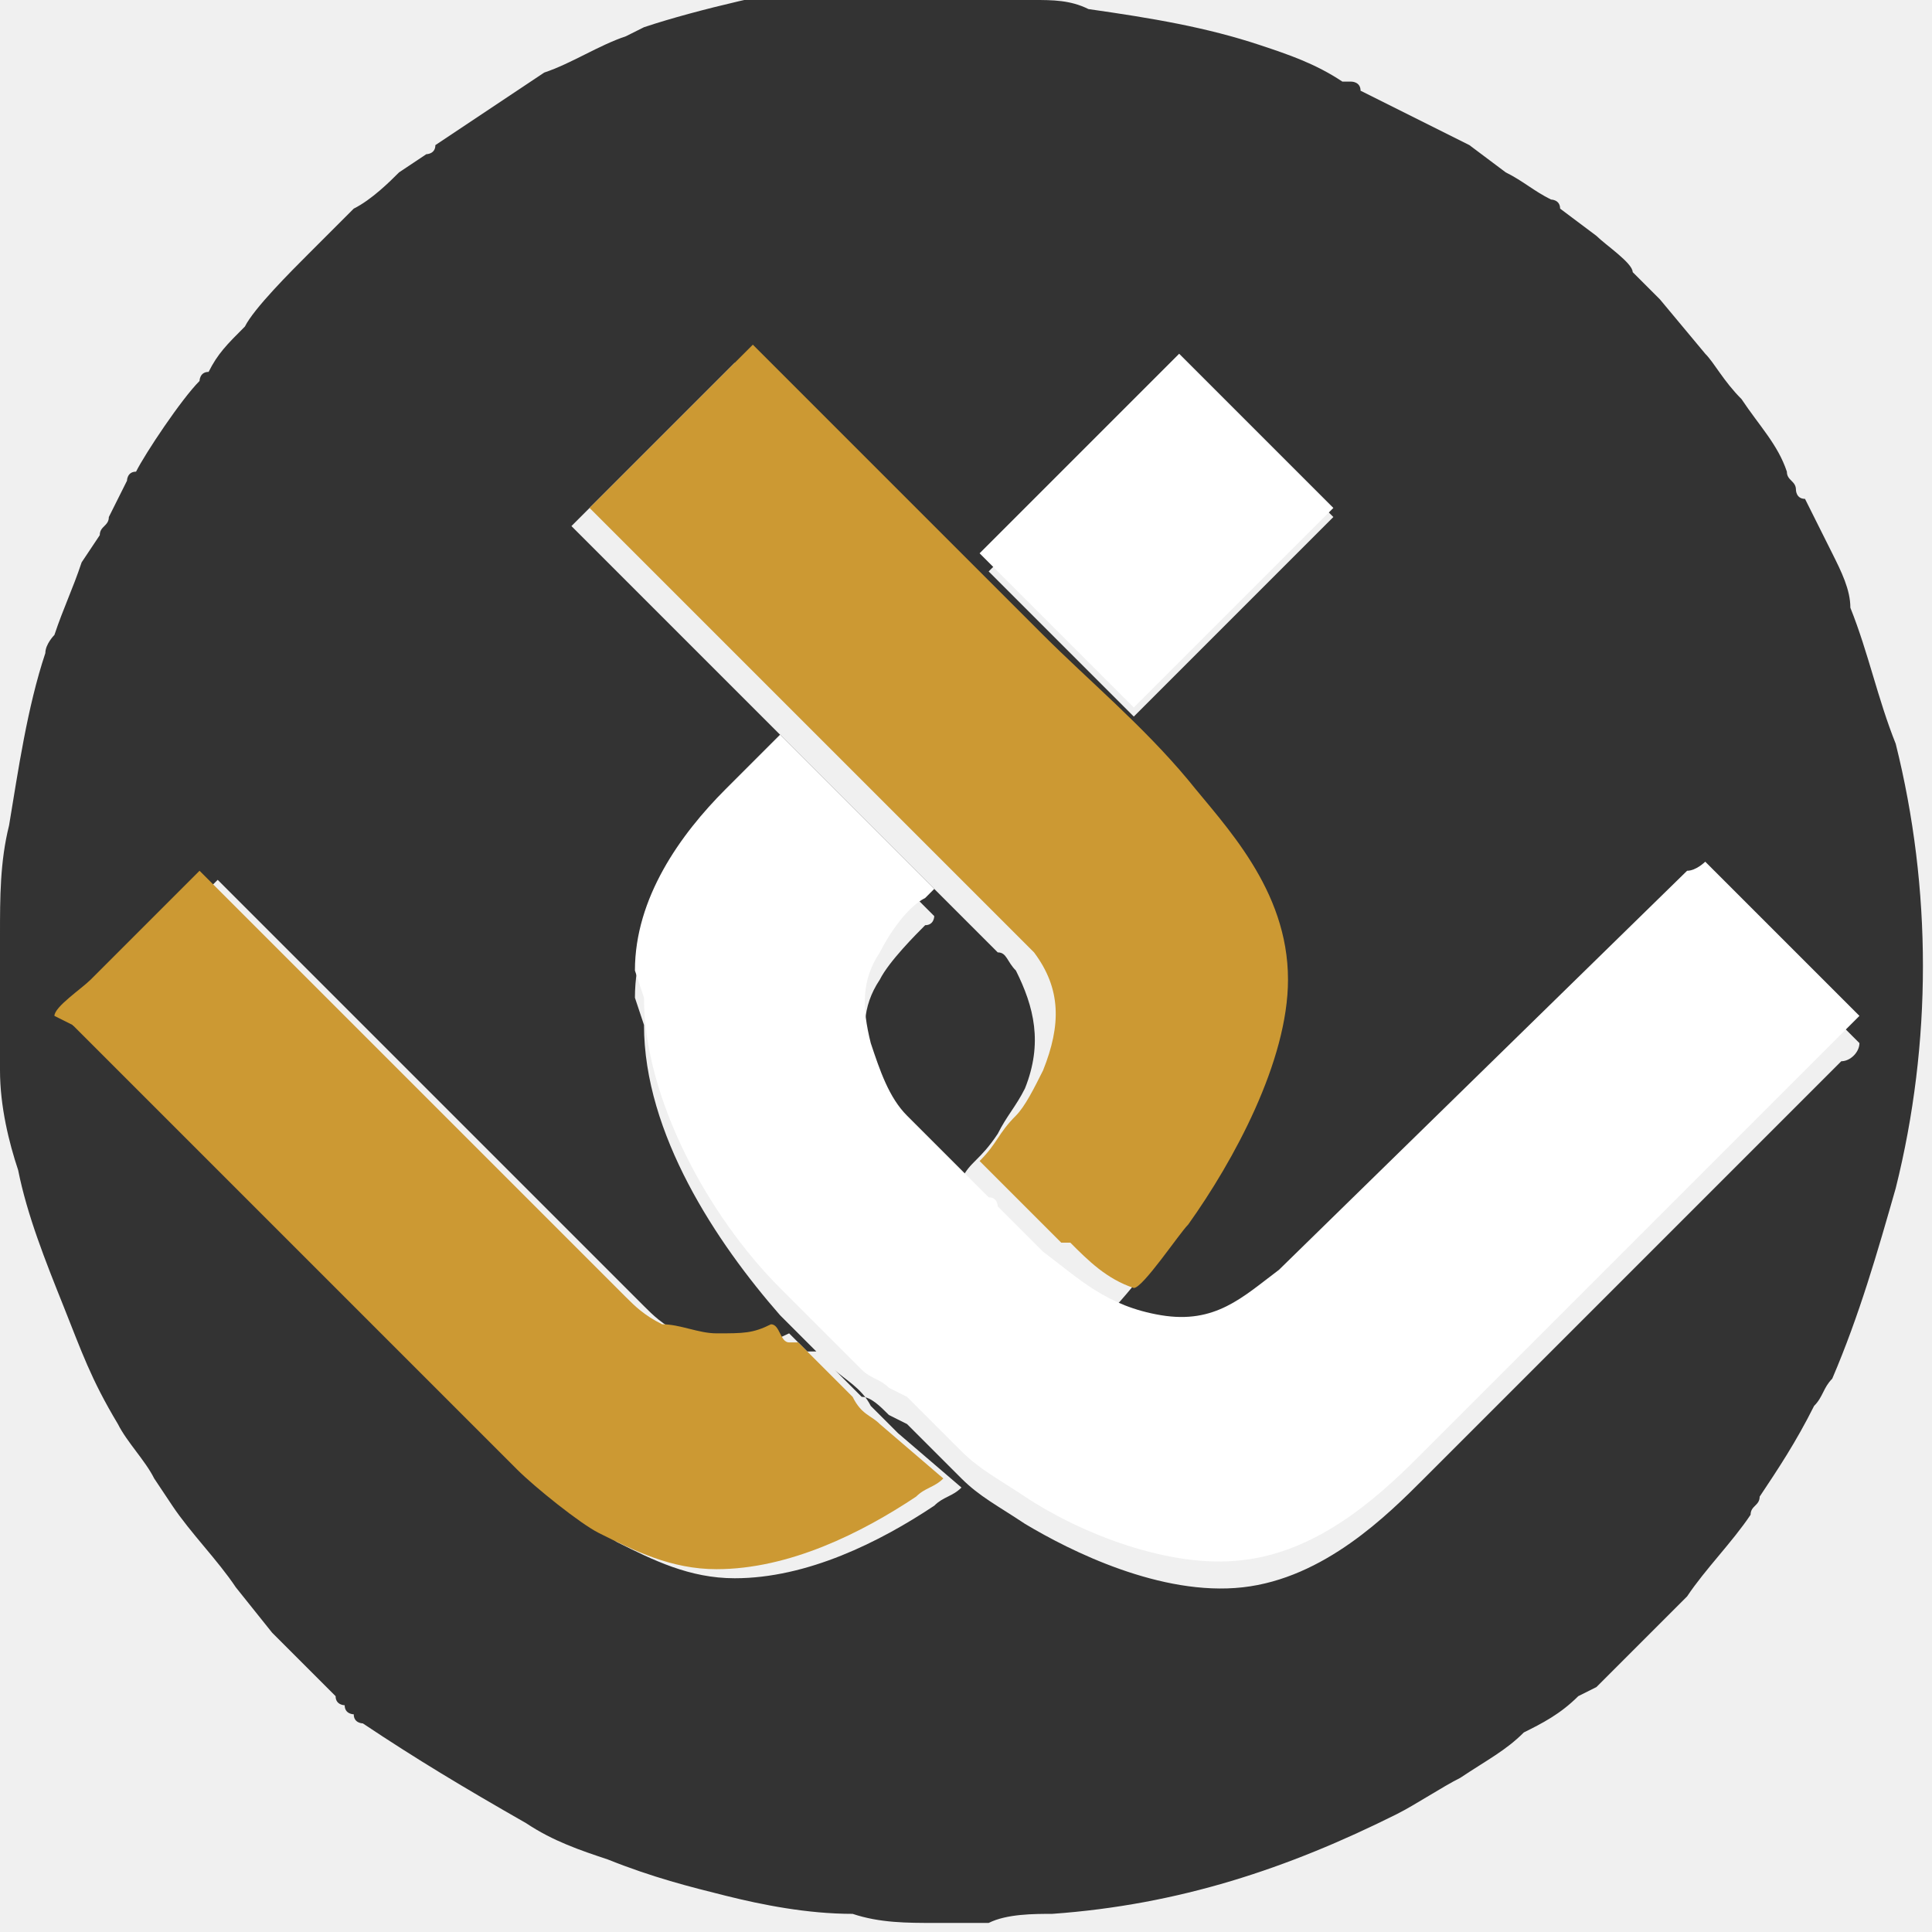
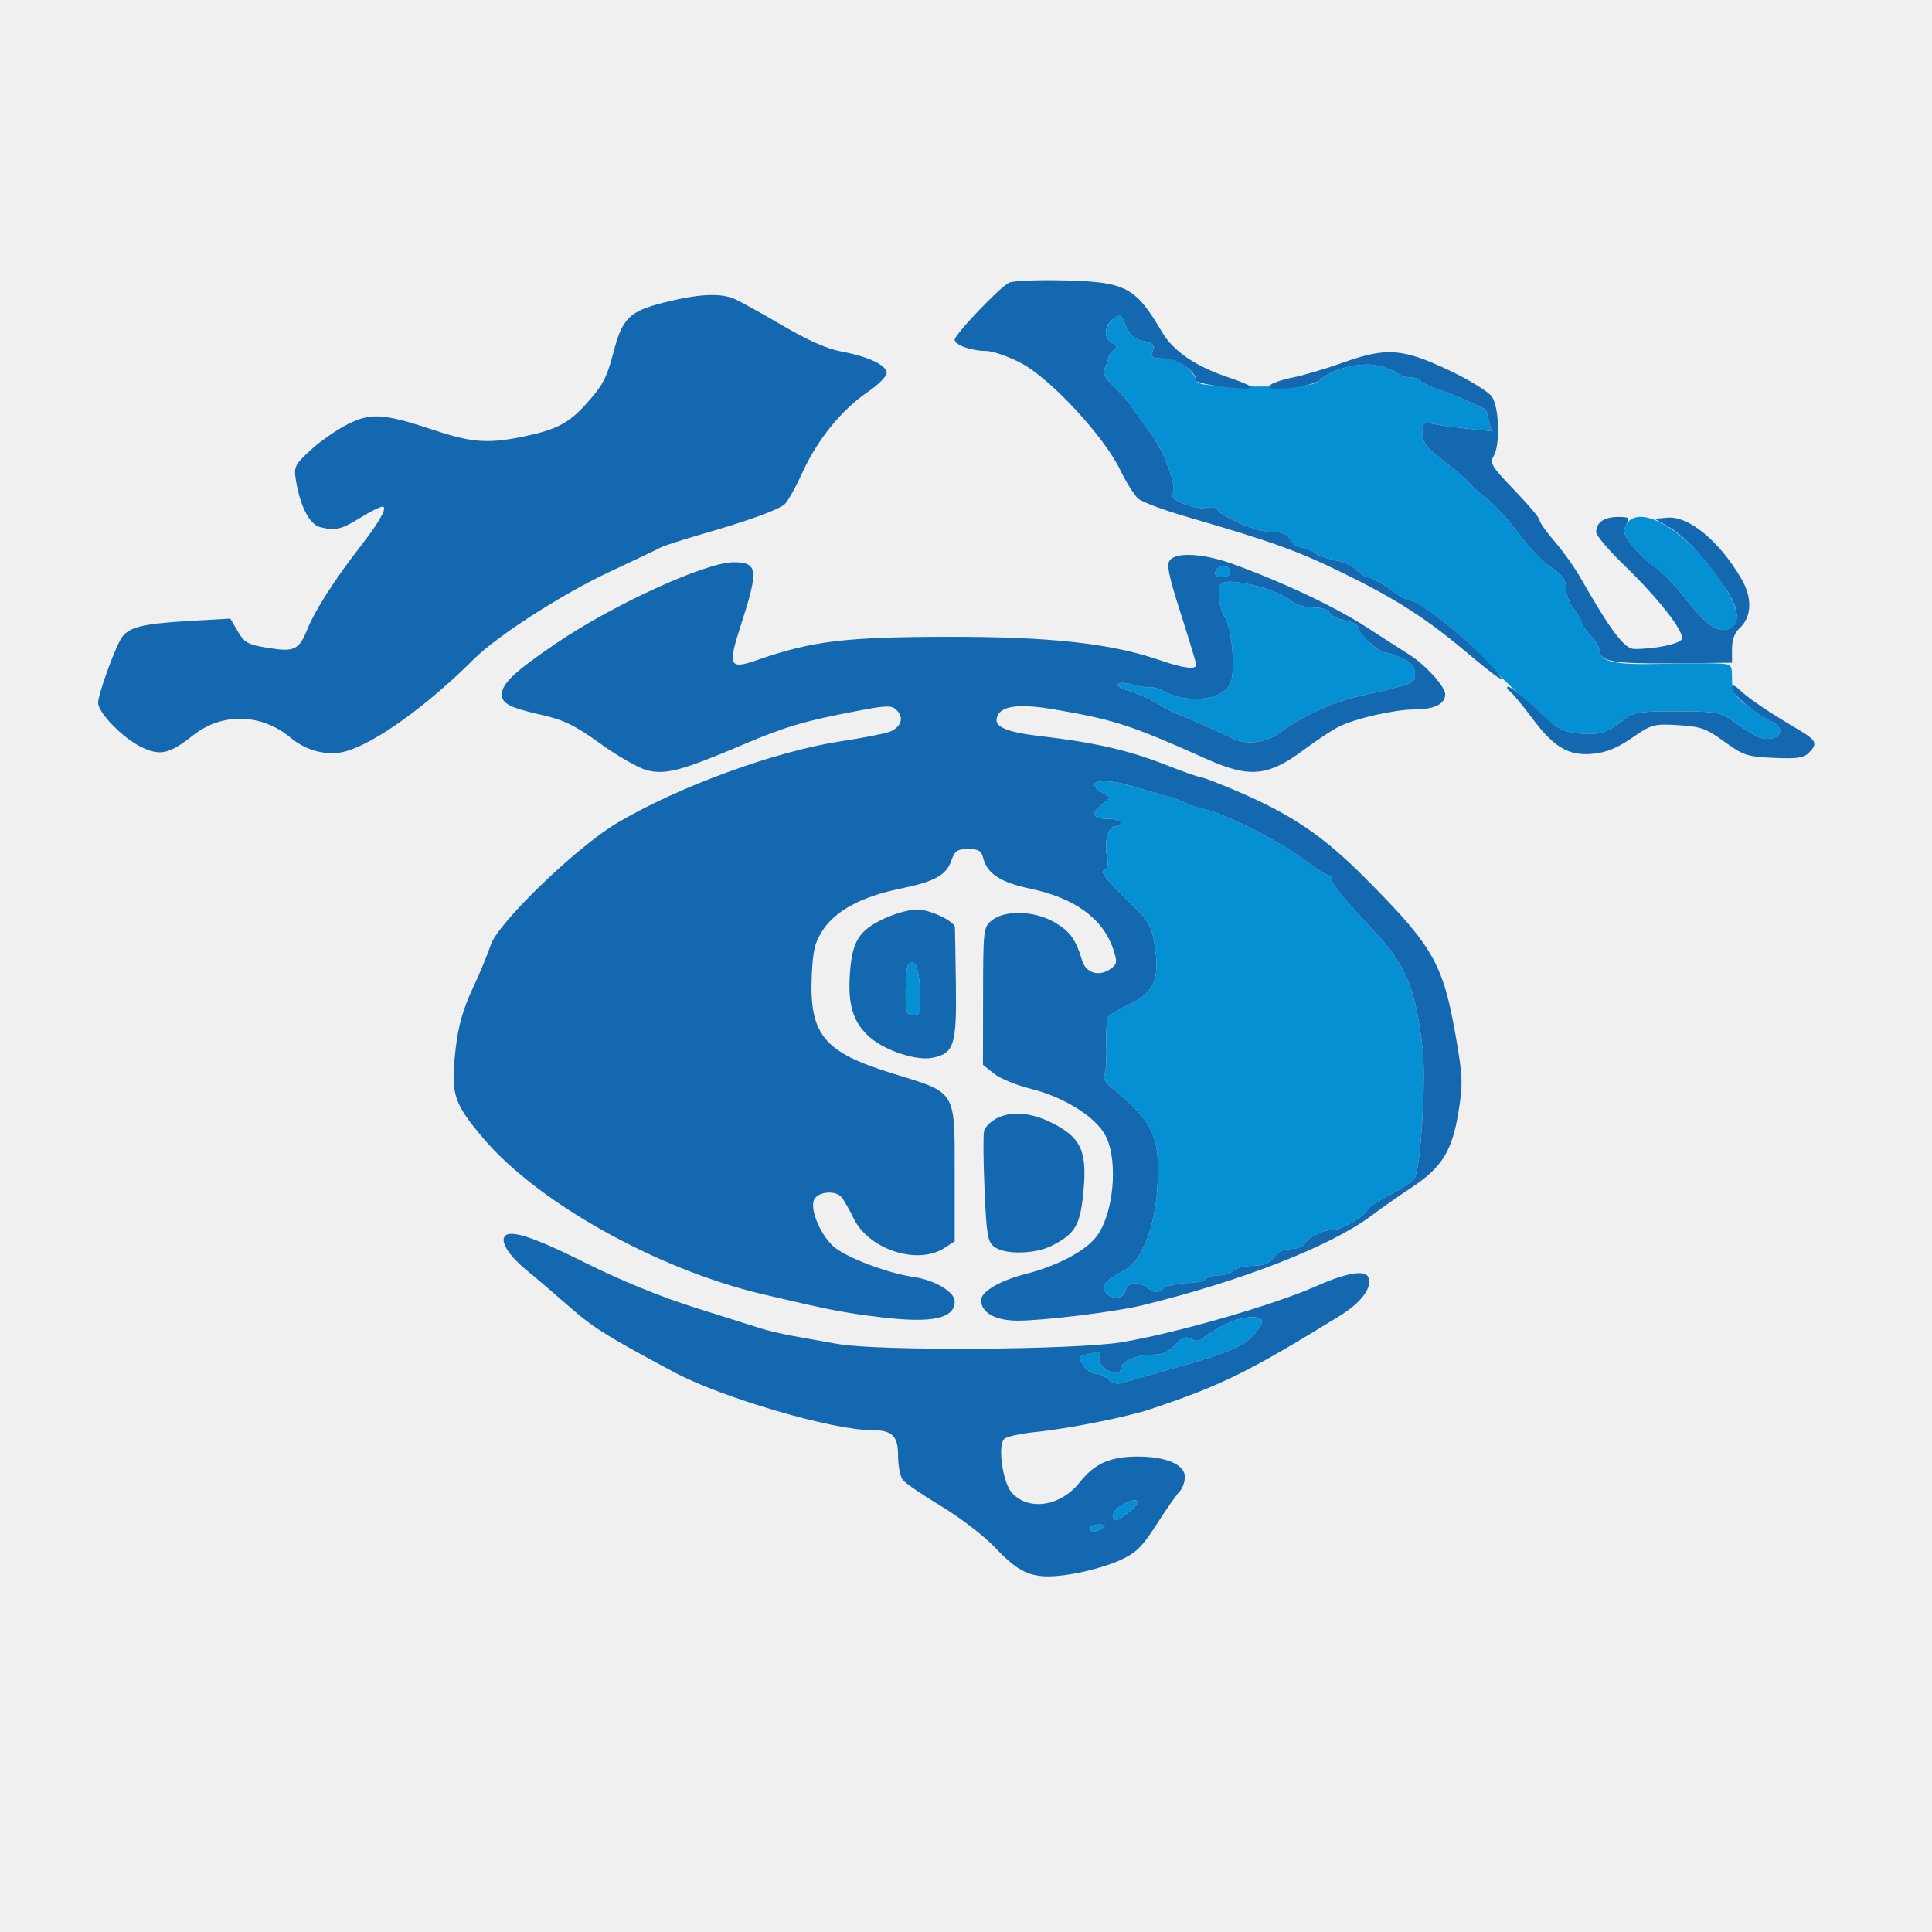
- <svg xmlns="http://www.w3.org/2000/svg" xml:space="preserve" width="3.532mm" height="3.532mm" version="1.1" style="shape-rendering:geometricPrecision; text-rendering:geometricPrecision; image-rendering:optimizeQuality; fill-rule:evenodd; clip-rule:evenodd" viewBox="0 0 2.13 2.13">
-   <defs>
-     <style type="text/css">
-    
-     .fil0 {fill:#333333}
-     .fil2 {fill:#CC9933}
-     .fil1 {fill:white}
-    
-   </style>
-   </defs>
-   <g id="Layer_x0020_1">
-     <g id="_2078047033360">
-       <path class="fil0" d="M0.08 1.13c0,-0.01 0.03,-0.03 0.04,-0.04l0.12 -0.12c0,0 0.01,0.01 0.01,0.01l0.06 0.06c0.12,0.12 0.24,0.24 0.36,0.36 0.01,0.01 0.02,0.02 0.04,0.04 0.01,0.01 0.02,0.02 0.04,0.03 0.02,0.01 0.04,0.01 0.06,0.01 0.03,0 0.04,-0 0.06,-0.01 0.01,0.01 0.02,0.02 0.02,0.02 0,0 0,0 0.01,0 0,0 0,0 0.01,0.01 0,0 0,0 0.01,0.01 0.01,0.01 0.03,0.02 0.04,0.04 0.01,0.01 0.02,0.02 0.03,0.03l0.07 0.06c-0.01,0.01 -0.02,0.01 -0.03,0.02 -0.06,0.04 -0.14,0.08 -0.22,0.08 -0.05,0 -0.09,-0.02 -0.13,-0.04 -0.03,-0.02 -0.07,-0.05 -0.09,-0.07 -0.01,-0.01 -0.01,-0.01 -0.02,-0.02l-0.39 -0.39c-0.01,-0.01 -0.07,-0.07 -0.08,-0.08zm0.94 -1.13l0.06 0c0.01,0 0.02,0 0.03,0 0.01,-0 0.02,0 0.03,0 0.02,0 0.04,0 0.06,0.01 0.07,0.01 0.13,0.02 0.19,0.04 0.03,0.01 0.06,0.02 0.09,0.04 0,0 0.01,0 0.01,0 0,0 0.01,0 0.01,0.01 0.04,0.02 0.08,0.04 0.12,0.06l0.04 0.03c0.02,0.01 0.03,0.02 0.05,0.03 0,0 0.01,0 0.01,0.01l0.04 0.03c0.01,0.01 0.04,0.03 0.04,0.04 0.01,0.01 0.02,0.02 0.03,0.03l0.05 0.06c0.01,0.01 0.02,0.03 0.04,0.05 0.02,0.03 0.04,0.05 0.05,0.08 0,0.01 0.01,0.01 0.01,0.02 0,0 0,0.01 0.01,0.01l0.03 0.06c0.01,0.02 0.02,0.04 0.02,0.06 0.02,0.05 0.03,0.1 0.05,0.15 0.04,0.16 0.04,0.33 -0,0.49 -0.02,0.07 -0.04,0.14 -0.07,0.21 -0.01,0.01 -0.01,0.02 -0.02,0.03 -0.02,0.04 -0.04,0.07 -0.06,0.1 -0,0.01 -0.01,0.01 -0.01,0.02 -0.02,0.03 -0.05,0.06 -0.07,0.09l-0.04 0.04c-0.02,0.02 -0.04,0.04 -0.06,0.06l-0.02 0.01c-0.02,0.02 -0.04,0.03 -0.06,0.04 -0.02,0.02 -0.04,0.03 -0.07,0.05 -0.02,0.01 -0.05,0.03 -0.07,0.04 -0.12,0.06 -0.24,0.1 -0.38,0.11 -0.02,0 -0.05,0 -0.07,0.01l-0.06 0c-0.03,0 -0.06,-0 -0.09,-0.01 -0.05,-0 -0.1,-0.01 -0.14,-0.02 -0.04,-0.01 -0.08,-0.02 -0.13,-0.04 -0.03,-0.01 -0.06,-0.02 -0.09,-0.04 -0.07,-0.04 -0.12,-0.07 -0.18,-0.11 -0,-0 -0.01,-0 -0.01,-0.01 -0,-0 -0.01,-0 -0.01,-0.01 -0,-0 -0.01,-0 -0.01,-0.01l-0.04 -0.04c-0,-0 -0.01,-0.01 -0.01,-0.01 -0.01,-0.01 -0.01,-0.01 -0.02,-0.02l-0.04 -0.05c-0.02,-0.03 -0.05,-0.06 -0.07,-0.09l-0.02 -0.03c-0.01,-0.02 -0.03,-0.04 -0.04,-0.06 -0.03,-0.05 -0.04,-0.08 -0.06,-0.13 -0.02,-0.05 -0.04,-0.1 -0.05,-0.15 -0.01,-0.03 -0.02,-0.07 -0.02,-0.11 -0,-0.01 -0,-0.02 -0,-0.03 -0,-0.01 -0,-0.02 -0,-0.03 -0,-0.02 -0,-0.04 -0,-0.06l0 -0.03c0,-0.04 0,-0.08 0.01,-0.12 0.01,-0.06 0.02,-0.13 0.04,-0.19 0,-0.01 0.01,-0.02 0.01,-0.02 0.01,-0.03 0.02,-0.05 0.03,-0.08l0.02 -0.03c0,-0.01 0.01,-0.01 0.01,-0.02l0.02 -0.04c0,-0 0,-0.01 0.01,-0.01 0.01,-0.02 0.05,-0.08 0.07,-0.1 0,-0 0,-0.01 0.01,-0.01 0.01,-0.02 0.02,-0.03 0.04,-0.05 0.01,-0.02 0.05,-0.06 0.07,-0.08l0.01 -0.01c0.01,-0.01 0.02,-0.02 0.03,-0.03l0.01 -0.01c0.02,-0.01 0.04,-0.03 0.05,-0.04l0.03 -0.02c0,-0 0.01,-0 0.01,-0.01 0.03,-0.02 0.06,-0.04 0.09,-0.06l0.03 -0.02c0.03,-0.01 0.06,-0.03 0.09,-0.04l0.02 -0.01c0.06,-0.02 0.15,-0.04 0.21,-0.05 0.01,-0 0.02,-0 0.03,-0 0.02,-0 0.05,-0 0.07,-0.01zm-0.32 1.1c0,-0.08 0.05,-0.15 0.1,-0.2l0.05 -0.05c0,-0 0.01,-0.01 0.01,-0.01l0.17 0.17c-0,0 -0,0.01 -0.01,0.01 -0.01,0.01 -0.04,0.04 -0.05,0.06 -0.02,0.03 -0.02,0.06 -0.01,0.1 0.01,0.04 0.02,0.06 0.04,0.08 0.01,0.02 0.02,0.03 0.04,0.04l0.02 0.02c0.01,0.01 0.02,0.02 0.03,0.03 0,0 0,0.01 0.01,0.01l0.05 0.05c0.04,0.03 0.07,0.06 0.13,0.07 0.06,0.01 0.09,-0.02 0.13,-0.05l0.45 -0.44c0,-0 0.01,-0.01 0.02,-0.01l0.17 0.17c-0,0.01 -0.01,0.02 -0.02,0.02l-0.3 0.3c-0.05,0.05 -0.11,0.11 -0.16,0.16 -0.04,0.04 -0.11,0.11 -0.2,0.12 -0.09,0.01 -0.19,-0.04 -0.24,-0.07 -0.03,-0.02 -0.05,-0.03 -0.07,-0.05 -0.01,-0.01 -0.01,-0.01 -0.02,-0.02 -0.01,-0.01 -0.03,-0.03 -0.04,-0.04l-0.02 -0.01c-0.01,-0.01 -0.02,-0.02 -0.03,-0.02 -0.01,-0.01 -0.01,-0.01 -0.02,-0.02l-0.02 -0.02 -0.05 -0.05c-0.07,-0.08 -0.15,-0.2 -0.15,-0.32zm0.6 -0.7l0.17 0.17 -0.22 0.22c-0,-0 -0.08,-0.08 -0.08,-0.08 -0.02,-0.02 -0.06,-0.06 -0.08,-0.08l0.22 -0.22zm-0.49 -0l0.16 0.16c0.05,0.05 0.11,0.11 0.16,0.16 0.05,0.05 0.11,0.11 0.16,0.16 0.04,0.04 0.11,0.12 0.11,0.22 0,0.09 -0.05,0.2 -0.11,0.27 -0.01,0.01 -0.05,0.06 -0.06,0.07 -0.03,-0.01 -0.05,-0.03 -0.07,-0.05 -0,-0 -0,-0 -0.01,-0l-0.04 -0.04c-0,-0 -0.01,-0.01 -0.01,-0.01 -0.01,-0.01 -0.03,-0.03 -0.04,-0.04 0.01,-0.02 0.02,-0.02 0.04,-0.05 0.01,-0.02 0.02,-0.03 0.03,-0.05 0.02,-0.05 0.01,-0.09 -0.01,-0.13 -0.01,-0.01 -0.01,-0.02 -0.02,-0.02l-0.47 -0.47 0.17 -0.17z" />
-       <path class="fil1" d="M0.71 1.1c0,0.11 0.07,0.24 0.15,0.32l0.05 0.05 0.02 0.02c0.01,0.01 0.01,0.01 0.02,0.02 0.01,0.01 0.02,0.01 0.03,0.02l0.02 0.01c0.01,0.01 0.03,0.03 0.04,0.04 0.01,0.01 0.01,0.01 0.02,0.02 0.02,0.02 0.04,0.03 0.07,0.05 0.06,0.04 0.16,0.08 0.24,0.07 0.09,-0.01 0.16,-0.08 0.2,-0.12 0.05,-0.05 0.11,-0.11 0.16,-0.16l0.3 -0.3c0.01,-0.01 0.02,-0.02 0.02,-0.02l-0.17 -0.17c-0,0 -0.01,0.01 -0.02,0.01l-0.45 0.44c-0.04,0.03 -0.07,0.06 -0.13,0.05 -0.06,-0.01 -0.09,-0.04 -0.13,-0.07l-0.05 -0.05c-0,-0 -0,-0.01 -0.01,-0.01 -0.01,-0.01 -0.02,-0.02 -0.03,-0.03l-0.02 -0.02c-0.01,-0.01 -0.02,-0.02 -0.04,-0.04 -0.02,-0.02 -0.03,-0.05 -0.04,-0.08 -0.01,-0.04 -0.01,-0.07 0.01,-0.1 0.01,-0.02 0.03,-0.05 0.05,-0.06 0,-0 0.01,-0.01 0.01,-0.01l-0.17 -0.17c-0,0 -0.01,0.01 -0.01,0.01l-0.05 0.05c-0.05,0.05 -0.1,0.12 -0.1,0.2z" />
-       <path class="fil2" d="M0.65 0.56l0.47 0.47c0.01,0.01 0.01,0.01 0.02,0.02 0.03,0.04 0.03,0.08 0.01,0.13 -0.01,0.02 -0.02,0.04 -0.03,0.05 -0.02,0.02 -0.02,0.03 -0.04,0.05 0.01,0.01 0.03,0.03 0.04,0.04 0,0 0.01,0.01 0.01,0.01l0.04 0.04c0,0 0,0 0.01,0 0.02,0.02 0.04,0.04 0.07,0.05 0.01,-0 0.05,-0.06 0.06,-0.07 0.05,-0.07 0.11,-0.18 0.11,-0.27 0,-0.1 -0.07,-0.17 -0.11,-0.22 -0.05,-0.06 -0.11,-0.11 -0.16,-0.16 -0.05,-0.05 -0.11,-0.11 -0.16,-0.16l-0.16 -0.16 -0.17 0.17z" />
-       <path class="fil2" d="M0.08 1.13c0.01,0.01 0.07,0.07 0.08,0.08l0.39 0.39c0.01,0.01 0.01,0.01 0.02,0.02 0.02,0.02 0.07,0.06 0.09,0.07 0.04,0.02 0.08,0.04 0.13,0.04 0.08,-0 0.16,-0.04 0.22,-0.08 0.01,-0.01 0.02,-0.01 0.03,-0.02l-0.07 -0.06c-0.01,-0.01 -0.02,-0.01 -0.03,-0.03 -0.01,-0.01 -0.02,-0.02 -0.04,-0.04 -0,-0 -0,-0 -0.01,-0.01 -0,-0 -0,-0 -0.01,-0.01 -0,-0 -0,-0 -0.01,-0 -0.01,-0 -0.01,-0.02 -0.02,-0.02 -0.02,0.01 -0.03,0.01 -0.06,0.01 -0.02,-0 -0.04,-0.01 -0.06,-0.01 -0.02,-0.01 -0.03,-0.02 -0.04,-0.03 -0.01,-0.01 -0.02,-0.02 -0.04,-0.04 -0.12,-0.12 -0.24,-0.24 -0.36,-0.36l-0.06 -0.06c-0,-0 -0.01,-0.01 -0.01,-0.01l-0.12 0.12c-0.01,0.01 -0.04,0.03 -0.04,0.04z" />
-       <path class="fil1" d="M1.09 0.62c0.02,0.02 0.06,0.06 0.08,0.08 0.01,0.01 0.08,0.08 0.08,0.08l0.22 -0.22 -0.17 -0.17 -0.22 0.22z" />
-     </g>
-   </g>
+ <svg xmlns="http://www.w3.org/2000/svg" width="512" height="512" viewBox="0 0 512 512" version="1.1">
+   <path d="M 294.655 84.829 C 292.511 87.197, 292.549 89.635, 294.750 90.932 C 296.137 91.750, 296.227 92.143, 295.184 92.832 C 294.459 93.309, 293.772 94.330, 293.655 95.100 C 293.539 95.870, 293.070 97.098, 292.614 97.830 C 292.055 98.724, 292.882 100.204, 295.142 102.353 C 296.989 104.109, 299.175 106.594, 300 107.875 C 300.825 109.155, 302.908 112.070, 304.629 114.352 C 308.499 119.483, 312.181 129.419, 310.745 130.855 C 309.376 132.224, 316.764 135.276, 319.677 134.545 C 320.887 134.241, 322.126 134.395, 322.430 134.887 C 323.742 137.009, 333.218 141, 336.946 141 C 339.906 141, 341.205 141.514, 342 143 C 342.589 144.100, 343.842 145.014, 344.785 145.032 C 345.728 145.049, 347.329 145.692, 348.342 146.459 C 349.355 147.227, 351.903 148.146, 354.003 148.501 C 356.103 148.855, 358.607 150.013, 359.566 151.073 C 360.525 152.133, 361.919 153, 362.664 153 C 363.408 153, 365.881 154.350, 368.159 156 C 370.436 157.650, 372.704 159, 373.198 159 C 375.481 159, 385.408 166.490, 391.313 172.668 C 398.987 180.696, 398.694 180.409, 406.851 187.907 C 412.335 192.949, 413.876 193.825, 418.146 194.331 C 423.507 194.966, 425.968 194.244, 430.323 190.759 C 432.876 188.716, 434.216 188.500, 444.364 188.500 C 453.972 188.500, 455.990 188.787, 458.417 190.500 C 465.282 195.346, 466.641 196.023, 468.991 195.769 C 472.463 195.394, 472.678 192.630, 469.353 191.115 C 467.854 190.432, 464.912 188.514, 462.814 186.853 C 459.559 184.275, 459 183.258, 459 179.916 C 459 176.003, 458.996 176, 454.750 175.823 C 452.413 175.726, 445.505 175.779, 439.401 175.939 C 428.093 176.238, 424 175.328, 424 172.516 C 424 171.739, 422.875 169.889, 421.500 168.405 C 420.125 166.922, 419 165.282, 419 164.762 C 419 164.241, 418.100 162.671, 417 161.273 C 415.900 159.874, 415 157.447, 415 155.879 C 415 153.675, 414.118 152.445, 411.112 150.455 C 408.973 149.040, 405.154 145.064, 402.625 141.619 C 400.097 138.175, 396.109 133.831, 393.764 131.965 C 391.419 130.100, 389.349 128.216, 389.164 127.779 C 388.979 127.342, 386.167 124.937, 382.914 122.434 C 377.979 118.636, 377 117.377, 377 114.828 C 377 111.915, 377.151 111.803, 380.250 112.422 C 382.038 112.779, 386.151 113.338, 389.391 113.666 L 395.282 114.261 394.560 111.382 C 394.163 109.799, 393.762 108.489, 393.669 108.470 C 393.576 108.451, 391.475 107.488, 389 106.329 C 386.525 105.169, 382.819 103.688, 380.764 103.038 C 378.709 102.387, 376.770 101.437, 376.455 100.927 C 376.140 100.417, 374.874 100, 373.641 100 C 372.408 100, 370.914 99.514, 370.321 98.921 C 369.727 98.327, 367.360 97.419, 365.060 96.902 C 360.427 95.861, 353.065 97.733, 349.640 100.822 C 348.064 102.244, 345.481 102.488, 332.698 102.423 C 320.888 102.363, 317.517 102.050, 317.160 100.980 C 316.097 97.791, 312.044 95, 308.478 95 C 305.314 95, 304.944 94.750, 305.503 92.989 C 306.030 91.331, 305.584 90.867, 302.958 90.342 C 300.574 89.865, 299.423 88.863, 298.374 86.352 C 296.737 82.436, 296.798 82.461, 294.655 84.829 M 430.966 139.064 C 430.059 140.759, 430.303 141.708, 432.331 144.367 C 433.690 146.149, 436.403 148.704, 438.361 150.045 C 440.318 151.386, 444.301 155.543, 447.210 159.281 C 452.568 166.165, 455.947 168.181, 458.905 166.257 C 461.993 164.247, 459.934 158.652, 452.781 149.619 C 444.272 138.872, 433.784 133.798, 430.966 139.064 M 322.667 150.667 C 321.399 151.934, 322.008 153, 324 153 C 325.111 153, 326 152.333, 326 151.500 C 326 149.978, 323.885 149.449, 322.667 150.667 M 323.667 154.667 C 322.434 155.899, 322.986 161.049, 324.618 163.540 C 326.286 166.086, 327.283 175.461, 326.386 180.166 C 325.402 185.327, 315.367 186.968, 308.239 183.134 C 306.995 182.465, 305.420 182.009, 304.739 182.122 C 304.057 182.234, 302.298 181.988, 300.829 181.574 C 295.914 180.191, 294.190 181.551, 299 183.018 C 301.475 183.772, 305.179 185.427, 307.230 186.695 C 309.282 187.963, 311.182 189, 311.453 189 C 311.988 189, 321.561 193.210, 326.686 195.699 C 330.410 197.508, 335.586 196.868, 339.149 194.160 C 344.657 189.972, 353.288 185.992, 360.144 184.479 C 374.613 181.284, 375 181.130, 375 178.533 C 375 176.855, 374.064 175.680, 371.846 174.573 C 370.112 173.708, 368.121 173, 367.423 173 C 365.593 173, 360 168.070, 360 166.456 C 360 165.681, 358.451 164.800, 356.420 164.419 C 354.451 164.050, 352.603 163.129, 352.313 162.374 C 351.996 161.546, 350.292 161, 348.028 161 C 345.693 161, 343.231 160.183, 341.529 158.844 C 337.729 155.855, 325.369 152.965, 323.667 154.667 M 290 207.965 C 290 208.495, 290.986 209.457, 292.190 210.102 L 294.380 211.274 292.190 213.047 C 289.029 215.606, 289.491 217, 293.500 217 C 295.425 217, 297 217.450, 297 218 C 297 218.550, 296.334 219, 295.519 219 C 293.669 219, 292.572 223.111, 293.365 227.075 C 293.783 229.165, 293.537 230.240, 292.556 230.617 C 291.586 230.989, 293.314 233.257, 298.099 237.892 C 304.700 244.287, 305.101 244.939, 306.045 250.799 C 307.432 259.413, 305.791 263.159, 299.316 266.158 C 296.667 267.385, 294.149 268.864, 293.720 269.444 C 293.291 270.025, 293.052 273.425, 293.188 277 C 293.325 280.575, 293.084 284.067, 292.653 284.760 C 292.148 285.572, 293.046 286.986, 295.185 288.742 C 305.702 297.381, 307.509 301.402, 306.731 314.442 C 306.089 325.191, 302.677 334.029, 298.227 336.466 C 292.739 339.472, 291.583 340.793, 292.974 342.469 C 294.765 344.627, 297.670 344.371, 298.290 342 C 298.898 339.674, 301.680 339.443, 304.387 341.492 C 306.025 342.732, 306.550 342.728, 308.360 341.461 C 309.507 340.657, 312.343 340, 314.663 340 C 316.984 340, 319.160 339.550, 319.500 339 C 319.840 338.450, 321.351 338, 322.859 338 C 324.367 338, 326.162 337.438, 326.850 336.750 C 327.537 336.063, 329.888 335.472, 332.074 335.437 C 334.984 335.392, 336.460 334.789, 337.581 333.187 C 338.557 331.794, 340.164 331, 342.007 331 C 343.598 331, 345.260 330.391, 345.700 329.646 C 346.766 327.841, 350.390 326, 352.877 326 C 355.281 326, 361.628 322.412, 362.294 320.677 C 362.554 319.999, 365.312 318.157, 368.422 316.584 C 371.533 315.010, 374.469 312.993, 374.946 312.101 C 376.526 309.149, 377.937 285.887, 377.014 278 C 375.174 262.263, 372.725 256.095, 364.985 247.699 C 355.540 237.453, 353.027 234.420, 353.014 233.250 C 353.006 232.563, 352.595 232, 352.099 232 C 351.604 232, 348.566 230.043, 345.349 227.651 C 338.735 222.733, 324.004 215.334, 318.895 214.363 C 317.028 214.009, 315.024 213.349, 314.443 212.897 C 313.861 212.445, 310.936 211.411, 307.943 210.599 C 304.949 209.787, 300.928 208.645, 299.007 208.061 C 294.648 206.737, 290 206.688, 290 207.965 M 240.688 255.646 C 240.309 256.024, 240 259.183, 240 262.667 C 240 268.380, 240.200 269, 242.046 269 C 243.932 269, 244.068 268.479, 243.796 262.330 C 243.525 256.213, 242.444 253.889, 240.688 255.646 M 324.587 351.032 C 322.435 352.106, 319.960 353.631, 319.087 354.422 C 317.931 355.467, 317.006 355.583, 315.691 354.847 C 314.261 354.047, 313.381 354.375, 311.489 356.417 C 309.794 358.247, 308.074 359, 305.595 359 C 301.327 359, 297 360.843, 297 362.661 C 297 364.387, 295.009 364.322, 292.625 362.516 C 291.533 361.690, 291 360.444, 291.348 359.536 C 291.833 358.273, 291.428 358.100, 289.223 358.628 C 285.644 359.487, 285.653 359.472, 287.171 361.903 C 287.892 363.056, 289.305 364, 290.312 364 C 291.319 364, 292.853 364.710, 293.721 365.578 C 294.725 366.583, 296.061 366.909, 297.399 366.478 C 298.555 366.105, 303.325 364.745, 308 363.455 C 324.721 358.841, 329.099 357.106, 332.082 353.913 C 333.683 352.199, 334.743 350.392, 334.437 349.898 C 333.517 348.409, 328.743 348.958, 324.587 351.032 M 297.746 398.625 C 296.236 399.416, 295 400.725, 295 401.532 C 295 403.547, 296.010 403.329, 299.358 400.590 C 302.727 397.834, 301.683 396.562, 297.746 398.625 M 289 405 C 289 406.253, 290.061 406.253, 292 405 C 293.213 404.216, 293.069 404.028, 291.250 404.015 C 290.012 404.007, 289 404.450, 289 405" stroke="none" fill="#0590d3" fill-rule="evenodd" />
+   <path d="M 267.471 74.891 C 265.103 75.919, 253 88.607, 253 90.061 C 253 91.418, 257.460 92.998, 261.315 93.008 C 263.067 93.012, 267.271 94.474, 270.658 96.258 C 278.377 100.322, 292.551 115.608, 296.846 124.500 C 298.440 127.800, 300.589 131.236, 301.622 132.135 C 302.655 133.034, 308.450 135.204, 314.500 136.959 C 336.966 143.474, 343.797 145.933, 356 151.902 C 369.865 158.684, 378.089 163.955, 388.398 172.669 C 392.192 175.876, 396.017 178.917, 396.898 179.427 C 398.338 180.260, 398.348 180.167, 397 178.506 C 390.836 170.912, 376.300 159, 373.198 159 C 372.704 159, 370.436 157.650, 368.159 156 C 365.881 154.350, 363.408 153, 362.664 153 C 361.919 153, 360.525 152.133, 359.566 151.073 C 358.607 150.013, 356.103 148.855, 354.003 148.501 C 351.903 148.146, 349.355 147.227, 348.342 146.459 C 347.329 145.692, 345.728 145.049, 344.785 145.032 C 343.842 145.014, 342.589 144.100, 342 143 C 341.205 141.514, 339.906 141, 336.946 141 C 333.218 141, 323.742 137.009, 322.430 134.887 C 322.126 134.395, 320.887 134.241, 319.677 134.545 C 316.764 135.276, 309.376 132.224, 310.745 130.855 C 312.181 129.419, 308.499 119.483, 304.629 114.352 C 302.908 112.070, 300.825 109.155, 300 107.875 C 299.175 106.594, 296.989 104.109, 295.142 102.353 C 292.882 100.204, 292.055 98.724, 292.614 97.830 C 293.070 97.098, 293.539 95.870, 293.655 95.100 C 293.772 94.330, 294.459 93.309, 295.184 92.832 C 296.227 92.143, 296.137 91.750, 294.750 90.932 C 292.442 89.572, 292.528 86.737, 294.943 84.551 C 296.823 82.851, 296.934 82.906, 298.331 86.249 C 299.423 88.864, 300.549 89.860, 302.958 90.342 C 305.584 90.867, 306.030 91.331, 305.503 92.989 C 304.944 94.750, 305.314 95, 308.478 95 C 311.969 95, 317 98.455, 317 100.853 C 317 101.842, 330.746 103.587, 331.623 102.710 C 331.901 102.433, 329.238 101.244, 325.705 100.068 C 316.936 97.150, 310.979 93.113, 308 88.070 C 300.882 76.019, 298.409 74.711, 282 74.313 C 275.125 74.146, 268.587 74.406, 267.471 74.891 M 175.745 80.235 C 166.795 82.508, 164.919 84.372, 162.592 93.306 C 160.796 100.203, 159.763 102.150, 155.243 107.153 C 150.763 112.112, 147.366 113.890, 139.049 115.630 C 129.500 117.628, 125.146 117.343, 115.307 114.075 C 101.669 109.546, 98.290 109.313, 92.057 112.471 C 89.176 113.931, 84.793 116.993, 82.316 119.276 C 78.122 123.142, 77.855 123.689, 78.421 127.229 C 79.532 134.182, 82.003 138.962, 84.862 139.692 C 88.939 140.733, 90.343 140.386, 95.918 136.956 C 98.768 135.202, 101.339 134.006, 101.631 134.298 C 102.414 135.081, 100.295 138.658, 95.019 145.458 C 88.656 153.660, 83.523 161.686, 81.563 166.500 C 79.208 172.285, 78.099 172.834, 71.055 171.699 C 65.719 170.840, 64.812 170.346, 63.034 167.333 L 61.029 163.935 50.265 164.556 C 37.623 165.284, 33.973 166.213, 32.127 169.169 C 30.291 172.108, 26 184.066, 26 186.243 C 26 188.880, 32.561 195.609, 37.432 197.967 C 42.449 200.396, 44.882 199.845, 51.183 194.855 C 58.829 188.800, 69.278 189.048, 76.963 195.469 C 81.278 199.074, 86.928 200.455, 91.731 199.077 C 99.585 196.825, 113.299 186.945, 125.500 174.749 C 131.801 168.452, 149.076 157.353, 161.830 151.410 C 168.248 148.419, 174.175 145.594, 175 145.133 C 175.825 144.672, 180.775 143.065, 186 141.561 C 197.877 138.144, 206.049 135.201, 207.903 133.675 C 208.688 133.029, 210.846 129.179, 212.699 125.119 C 216.653 116.459, 223.102 108.535, 230.012 103.848 C 232.727 102.007, 234.960 99.764, 234.974 98.864 C 235.007 96.793, 230.098 94.463, 222.952 93.157 C 219.266 92.483, 214.065 90.185, 207.452 86.309 C 201.979 83.100, 196.241 79.918, 194.703 79.237 C 190.923 77.565, 185.035 77.875, 175.745 80.235 M 356 96.067 C 351.325 97.730, 345.266 99.527, 342.535 100.060 C 339.804 100.593, 337.104 101.522, 336.535 102.124 C 334.784 103.974, 347.628 102.646, 349.713 100.761 C 353.066 97.729, 360.462 95.869, 365.060 96.902 C 367.360 97.419, 369.727 98.327, 370.321 98.921 C 370.914 99.514, 372.408 100, 373.641 100 C 374.874 100, 376.140 100.417, 376.455 100.927 C 376.770 101.437, 378.709 102.387, 380.764 103.038 C 382.819 103.688, 386.525 105.169, 389 106.329 C 391.475 107.488, 393.576 108.451, 393.669 108.470 C 393.762 108.489, 394.163 109.799, 394.560 111.382 L 395.282 114.261 389.391 113.666 C 386.151 113.338, 382.038 112.779, 380.250 112.422 C 377.151 111.803, 377 111.915, 377 114.828 C 377 117.377, 377.979 118.636, 382.914 122.434 C 386.167 124.937, 388.979 127.342, 389.164 127.779 C 389.349 128.216, 391.419 130.100, 393.764 131.965 C 396.109 133.831, 400.097 138.175, 402.625 141.619 C 405.154 145.064, 408.973 149.040, 411.112 150.455 C 414.118 152.445, 415 153.675, 415 155.879 C 415 157.447, 415.900 159.874, 417 161.273 C 418.100 162.671, 419 164.241, 419 164.762 C 419 165.282, 420.125 166.922, 421.500 168.405 C 422.875 169.889, 424 171.739, 424 172.516 C 424 175.312, 427.854 175.964, 443.401 175.798 L 459 175.632 459 171.971 C 459 169.644, 459.692 167.683, 460.901 166.590 C 464.267 163.544, 464.473 158.483, 461.442 153.311 C 455.552 143.260, 447.471 136.635, 441.776 137.187 L 438.500 137.505 441.500 139.196 C 446.480 142.003, 452.221 148.138, 457.616 156.420 C 460.630 161.046, 461.124 164.813, 458.905 166.257 C 455.947 168.181, 452.568 166.165, 447.210 159.281 C 444.301 155.543, 440.318 151.386, 438.361 150.045 C 436.403 148.704, 433.690 146.149, 432.331 144.367 C 430.303 141.708, 430.059 140.759, 430.966 139.064 C 431.979 137.170, 431.795 137, 428.735 137 C 425.107 137, 423 138.477, 423 141.021 C 423 141.913, 426.381 145.900, 430.514 149.883 C 439.436 158.480, 446.429 167.440, 445.700 169.340 C 445.200 170.643, 438.654 172.018, 433.110 171.984 C 430.473 171.968, 426.890 167.212, 418.651 152.788 C 417.171 150.196, 414.169 146.006, 411.980 143.477 C 409.791 140.948, 408 138.412, 408 137.842 C 408 137.272, 404.980 133.678, 401.289 129.855 C 395.347 123.700, 394.718 122.682, 395.789 120.965 C 397.605 118.059, 397.323 107.906, 395.349 105.087 C 394.440 103.791, 389.378 100.682, 384.099 98.179 C 371.708 92.305, 367.469 91.987, 356 96.067 M 310.044 148.447 C 309.088 149.599, 309.673 152.482, 312.922 162.620 C 315.165 169.619, 317 175.718, 317 176.173 C 317 177.539, 313.654 177.118, 307.407 174.965 C 294.378 170.477, 278.405 168.720, 251 168.762 C 223.977 168.803, 215.160 169.880, 200.704 174.908 C 193.234 177.506, 192.808 176.601, 196.345 165.653 C 201.102 150.932, 200.873 149, 194.371 149 C 187.064 149, 162.546 160.201, 147.500 170.413 C 136.458 177.908, 133 181.153, 133 184.021 C 133 186.479, 135.080 187.539, 143.784 189.519 C 149.490 190.817, 152.478 192.290, 159.098 197.071 C 163.621 200.337, 169.160 203.505, 171.407 204.110 C 176.240 205.411, 180.721 204.227, 196.685 197.430 C 208.021 192.604, 213.177 191.071, 226.815 188.475 C 235.284 186.862, 236.273 186.844, 237.702 188.273 C 239.648 190.219, 238.794 192.725, 235.778 193.920 C 234.525 194.416, 228.721 195.549, 222.881 196.437 C 205.452 199.088, 179.760 208.472, 163.488 218.131 C 152.714 224.526, 131.814 244.735, 130.013 250.500 C 129.325 252.700, 127.180 257.875, 125.245 262 C 122.761 267.297, 121.457 271.850, 120.803 277.500 C 119.373 289.872, 120.046 292.123, 128.004 301.573 C 142.349 318.609, 174.132 336.382, 202 342.954 C 219.880 347.170, 223.512 347.880, 233.276 349.066 C 247.025 350.736, 253 349.463, 253 344.863 C 253 342.354, 247.685 339.221, 242.033 338.396 C 235.004 337.371, 223.791 333.062, 220.768 330.224 C 216.985 326.674, 214.305 319.542, 215.991 317.511 C 217.511 315.680, 221.516 315.530, 223 317.250 C 223.594 317.938, 225.074 320.525, 226.290 323 C 230.308 331.182, 243.237 335.344, 250.291 330.727 L 253 328.954 253 311.033 C 253 288.760, 253.580 289.703, 236.696 284.521 C 218.245 278.857, 214.415 274.204, 215.137 258.329 C 215.435 251.782, 215.967 249.648, 218.108 246.413 C 221.493 241.298, 228.441 237.590, 238.500 235.528 C 247.797 233.623, 250.765 231.974, 252.176 227.926 C 253.032 225.469, 253.738 225, 256.579 225 C 259.318 225, 260.077 225.458, 260.566 227.405 C 261.603 231.539, 265.151 233.849, 272.996 235.499 C 284.878 237.999, 292.349 243.468, 295.047 251.641 C 296.131 254.928, 296.059 255.484, 294.383 256.709 C 291.309 258.957, 287.785 257.937, 286.754 254.500 C 285.073 248.898, 283.581 246.839, 279.449 244.417 C 274.206 241.345, 266.340 241.094, 262.888 243.890 C 260.600 245.742, 260.554 246.134, 260.527 263.984 L 260.500 282.189 263.440 284.533 C 265.056 285.822, 269.409 287.620, 273.113 288.528 C 281.994 290.704, 290.466 296.033, 293.028 301.055 C 296.515 307.890, 295.037 322.425, 290.281 328.078 C 287.122 331.832, 279.900 335.556, 271.735 337.642 C 264.963 339.371, 260 342.300, 260 344.568 C 260 347.878, 263.815 350, 269.750 349.991 C 276.655 349.980, 295.542 347.663, 302.500 345.974 C 328.788 339.589, 352.556 330.314, 363.370 322.218 C 366.192 320.106, 371.030 316.713, 374.123 314.676 C 382.068 309.446, 384.837 305.004, 386.482 294.854 C 387.707 287.291, 387.652 285.432, 385.894 275.223 C 382.468 255.332, 379.950 250.909, 361.533 232.436 C 350.653 221.522, 342.229 215.825, 327.892 209.686 C 323.158 207.659, 318.848 206, 318.314 206 C 317.781 206, 313.371 204.440, 308.515 202.534 C 299.012 198.803, 289.727 196.698, 275.547 195.058 C 265.803 193.931, 262.708 192.282, 264.618 189.231 C 266.054 186.938, 270.952 186.538, 279.500 188.016 C 295.400 190.765, 299.764 192.186, 319.557 201.056 C 331.220 206.283, 336.019 205.824, 345.757 198.552 C 348.916 196.193, 352.940 193.529, 354.700 192.632 C 358.993 190.443, 369.493 188.033, 374.816 188.015 C 380.086 187.997, 383 186.567, 383 183.998 C 383 181.919, 377.645 176.068, 373.220 173.313 C 371.724 172.382, 366.729 169.176, 362.120 166.190 C 353.793 160.794, 339.813 154.190, 326.722 149.468 C 319.015 146.688, 311.867 146.250, 310.044 148.447 M 322.667 150.667 C 321.399 151.934, 322.008 153, 324 153 C 325.111 153, 326 152.333, 326 151.500 C 326 149.978, 323.885 149.449, 322.667 150.667 M 323.667 154.667 C 322.434 155.899, 322.986 161.049, 324.618 163.540 C 326.286 166.086, 327.283 175.461, 326.386 180.166 C 325.402 185.327, 315.367 186.968, 308.239 183.134 C 306.995 182.465, 305.420 182.009, 304.739 182.122 C 304.057 182.234, 302.298 181.988, 300.829 181.574 C 295.914 180.191, 294.190 181.551, 299 183.018 C 301.475 183.772, 305.179 185.427, 307.230 186.695 C 309.282 187.963, 311.182 189, 311.453 189 C 311.988 189, 321.561 193.210, 326.686 195.699 C 330.410 197.508, 335.586 196.868, 339.149 194.160 C 344.657 189.972, 353.288 185.992, 360.144 184.479 C 374.613 181.284, 375 181.130, 375 178.533 C 375 176.855, 374.064 175.680, 371.846 174.573 C 370.112 173.708, 368.121 173, 367.423 173 C 365.593 173, 360 168.070, 360 166.456 C 360 165.681, 358.451 164.800, 356.420 164.419 C 354.451 164.050, 352.603 163.129, 352.313 162.374 C 351.996 161.546, 350.292 161, 348.028 161 C 345.693 161, 343.231 160.183, 341.529 158.844 C 337.729 155.855, 325.369 152.965, 323.667 154.667 M 459 182.377 C 459 184.003, 465.166 189.207, 469.353 191.115 C 472.678 192.630, 472.463 195.394, 468.991 195.769 C 466.641 196.023, 465.282 195.346, 458.417 190.500 C 455.990 188.787, 453.972 188.500, 444.364 188.500 C 434.216 188.500, 432.876 188.716, 430.323 190.759 C 425.968 194.244, 423.507 194.966, 418.146 194.331 C 413.832 193.820, 412.415 192.996, 407.030 187.873 C 403.636 184.643, 400.354 182, 399.738 182 C 399.122 182, 399.317 182.563, 400.172 183.250 C 401.027 183.938, 403.638 187.081, 405.973 190.236 C 411.752 198.043, 415.705 200.379, 422.097 199.765 C 425.699 199.419, 428.566 198.254, 432.521 195.530 C 437.743 191.933, 438.265 191.790, 444.738 192.176 C 450.710 192.533, 452.139 193.042, 456.967 196.540 C 462.013 200.195, 463.021 200.527, 470.047 200.848 C 476.149 201.127, 477.992 200.865, 479.330 199.527 C 481.824 197.033, 481.440 196.210, 476.385 193.225 C 468.873 188.790, 463.647 185.268, 461.250 183.026 C 459.578 181.463, 459 181.296, 459 182.377 M 290 207.965 C 290 208.495, 290.986 209.457, 292.190 210.102 L 294.380 211.274 292.190 213.047 C 289.029 215.606, 289.491 217, 293.500 217 C 295.425 217, 297 217.450, 297 218 C 297 218.550, 296.334 219, 295.519 219 C 293.669 219, 292.572 223.111, 293.365 227.075 C 293.783 229.165, 293.537 230.240, 292.556 230.617 C 291.586 230.989, 293.314 233.257, 298.099 237.892 C 304.700 244.287, 305.101 244.939, 306.045 250.799 C 307.432 259.413, 305.791 263.159, 299.316 266.158 C 296.667 267.385, 294.149 268.864, 293.720 269.444 C 293.291 270.025, 293.052 273.425, 293.188 277 C 293.325 280.575, 293.084 284.067, 292.653 284.760 C 292.148 285.572, 293.046 286.986, 295.185 288.742 C 305.702 297.381, 307.509 301.402, 306.731 314.442 C 306.089 325.191, 302.677 334.029, 298.227 336.466 C 292.739 339.472, 291.583 340.793, 292.974 342.469 C 294.765 344.627, 297.670 344.371, 298.290 342 C 298.898 339.674, 301.680 339.443, 304.387 341.492 C 306.025 342.732, 306.550 342.728, 308.360 341.461 C 309.507 340.657, 312.343 340, 314.663 340 C 316.984 340, 319.160 339.550, 319.500 339 C 319.840 338.450, 321.351 338, 322.859 338 C 324.367 338, 326.162 337.438, 326.850 336.750 C 327.537 336.063, 329.888 335.472, 332.074 335.437 C 334.984 335.392, 336.460 334.789, 337.581 333.187 C 338.557 331.794, 340.164 331, 342.007 331 C 343.598 331, 345.260 330.391, 345.700 329.646 C 346.766 327.841, 350.390 326, 352.877 326 C 355.281 326, 361.628 322.412, 362.294 320.677 C 362.554 319.999, 365.312 318.157, 368.422 316.584 C 371.533 315.010, 374.469 312.993, 374.946 312.101 C 376.526 309.149, 377.937 285.887, 377.014 278 C 375.174 262.263, 372.725 256.095, 364.985 247.699 C 355.540 237.453, 353.027 234.420, 353.014 233.250 C 353.006 232.563, 352.595 232, 352.099 232 C 351.604 232, 348.566 230.043, 345.349 227.651 C 338.735 222.733, 324.004 215.334, 318.895 214.363 C 317.028 214.009, 315.024 213.349, 314.443 212.897 C 313.861 212.445, 310.936 211.411, 307.943 210.599 C 304.949 209.787, 300.928 208.645, 299.007 208.061 C 294.648 206.737, 290 206.688, 290 207.965 M 234.326 243.428 C 227.647 246.538, 225.847 249.403, 225.240 257.890 C 224.633 266.367, 226.071 270.978, 230.547 274.907 C 234.582 278.450, 242.885 281.173, 247.089 280.332 C 252.834 279.183, 253.541 276.980, 253.319 260.921 C 253.209 252.989, 253.093 246.156, 253.060 245.735 C 252.932 244.107, 246.329 241.008, 243 241.014 C 241.075 241.017, 237.172 242.104, 234.326 243.428 M 240.688 255.646 C 240.309 256.024, 240 259.183, 240 262.667 C 240 268.380, 240.200 269, 242.046 269 C 243.932 269, 244.068 268.479, 243.796 262.330 C 243.525 256.213, 242.444 253.889, 240.688 255.646 M 263.875 296.506 C 262.432 297.291, 261.042 298.735, 260.787 299.716 C 260.532 300.697, 260.588 307.669, 260.912 315.209 C 261.433 327.353, 261.728 329.090, 263.500 330.427 C 266.320 332.555, 274.320 332.388, 278.790 330.106 C 284.730 327.075, 286.139 324.843, 286.986 317.125 C 288.292 305.231, 286.734 301.541, 278.720 297.548 C 273.038 294.716, 267.840 294.352, 263.875 296.506 M 133.676 327.750 C 132.712 329.388, 135.086 332.968, 139.570 336.639 C 142.164 338.763, 147.259 343.111, 150.893 346.303 C 157.249 351.885, 160.806 354.108, 178.658 363.653 C 191.310 370.417, 220.587 379, 231.008 379 C 236.478 379, 238 380.490, 238 385.844 C 238 388.470, 238.563 391.329, 239.250 392.199 C 239.938 393.069, 244.567 396.231, 249.538 399.226 C 254.614 402.284, 260.925 407.155, 263.937 410.340 C 270.791 417.587, 274.261 418.744, 284.225 417.104 C 288.226 416.446, 293.844 414.836, 296.709 413.528 C 301.121 411.512, 302.629 410.039, 306.568 403.893 C 309.126 399.903, 311.844 396.013, 312.609 395.248 C 313.374 394.483, 314 392.741, 314 391.378 C 314 388.126, 309.058 386, 301.500 386 C 294.208 386, 290.094 387.830, 286.126 392.841 C 281.087 399.203, 272.644 400.520, 268.186 395.639 C 265.686 392.902, 264.293 382.826, 266.199 381.263 C 266.914 380.677, 270.650 379.878, 274.500 379.489 C 283.112 378.619, 298.664 375.525, 304.877 373.446 C 323.675 367.158, 330.931 363.583, 355 348.753 C 360.748 345.212, 363.699 341.263, 362.646 338.520 C 361.854 336.457, 356.871 337.278, 349.029 340.763 C 337.728 345.785, 312.318 353.138, 297.500 355.674 C 285.352 357.753, 232.788 358.095, 222 356.165 C 218.425 355.525, 213.128 354.577, 210.228 354.058 C 207.328 353.538, 203.503 352.647, 201.728 352.076 C 199.953 351.506, 192.073 349.018, 184.218 346.548 C 175.065 343.670, 164.523 339.354, 154.862 334.529 C 141.177 327.694, 134.893 325.683, 133.676 327.750 M 324.587 351.032 C 322.435 352.106, 319.960 353.631, 319.087 354.422 C 317.931 355.467, 317.006 355.583, 315.691 354.847 C 314.261 354.047, 313.381 354.375, 311.489 356.417 C 309.794 358.247, 308.074 359, 305.595 359 C 301.327 359, 297 360.843, 297 362.661 C 297 364.387, 295.009 364.322, 292.625 362.516 C 291.533 361.690, 291 360.444, 291.348 359.536 C 291.833 358.273, 291.428 358.100, 289.223 358.628 C 285.644 359.487, 285.653 359.472, 287.171 361.903 C 287.892 363.056, 289.305 364, 290.312 364 C 291.319 364, 292.853 364.710, 293.721 365.578 C 294.725 366.583, 296.061 366.909, 297.399 366.478 C 298.555 366.105, 303.325 364.745, 308 363.455 C 324.721 358.841, 329.099 357.106, 332.082 353.913 C 333.683 352.199, 334.743 350.392, 334.437 349.898 C 333.517 348.409, 328.743 348.958, 324.587 351.032 M 297.746 398.625 C 296.236 399.416, 295 400.725, 295 401.532 C 295 403.547, 296.010 403.329, 299.358 400.590 C 302.727 397.834, 301.683 396.562, 297.746 398.625 M 289 405 C 289 406.253, 290.061 406.253, 292 405 C 293.213 404.216, 293.069 404.028, 291.250 404.015 C 290.012 404.007, 289 404.450, 289 405" stroke="none" fill="#1468af" fill-rule="evenodd" />
</svg>
